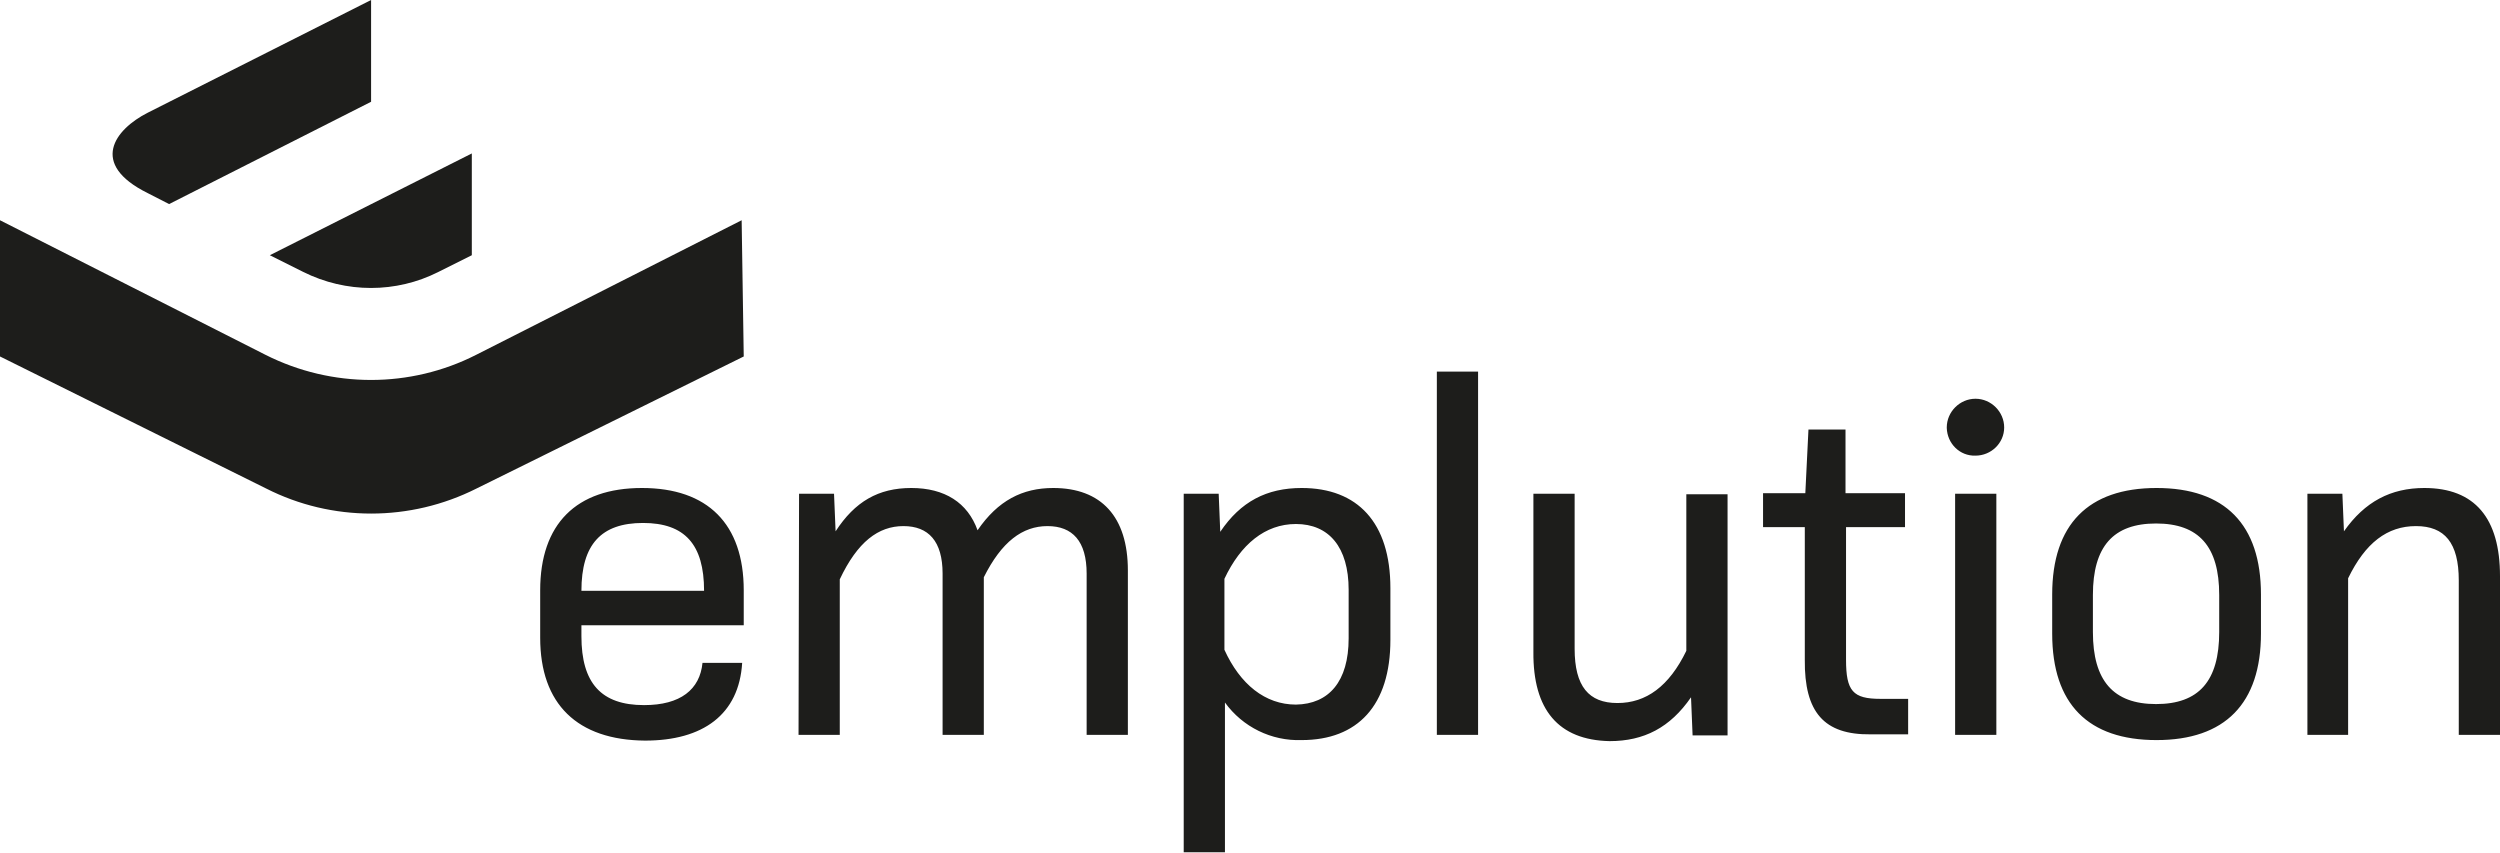
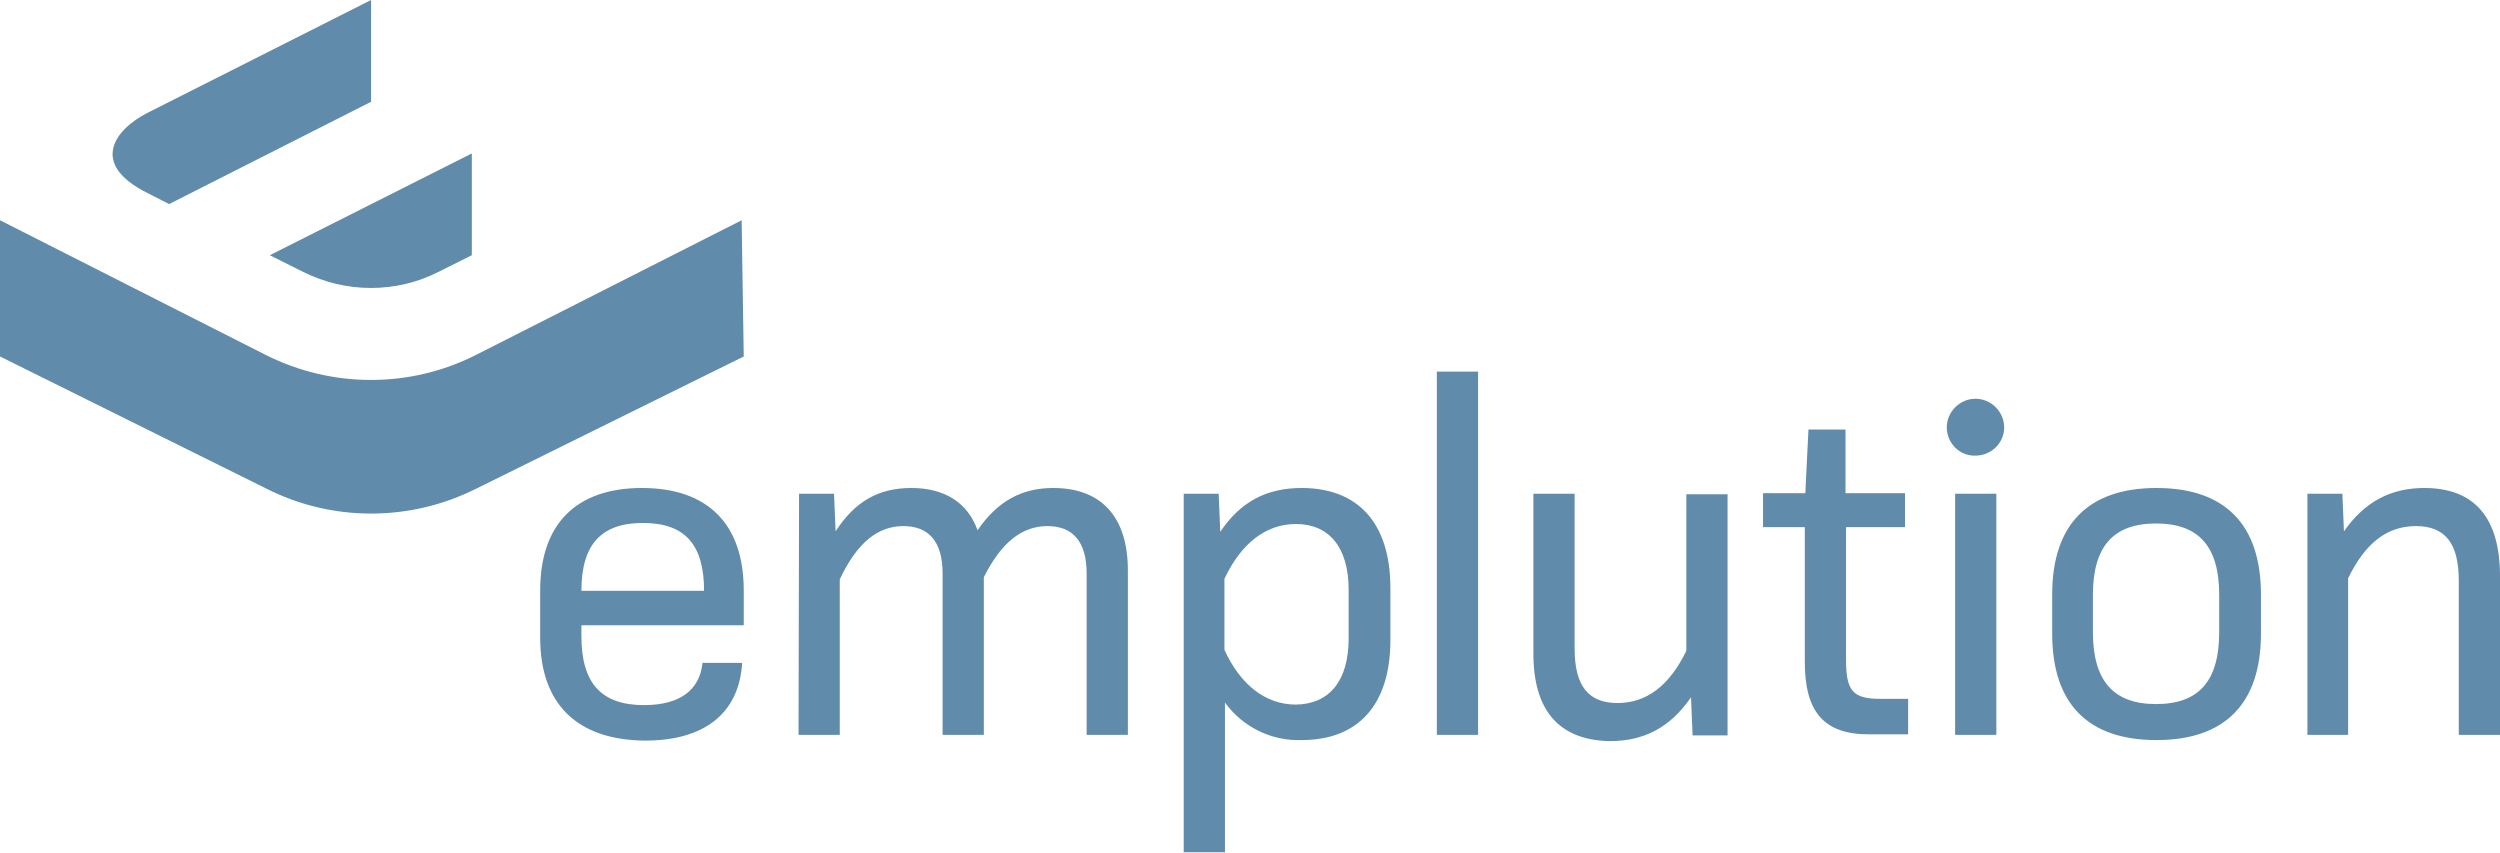
<svg xmlns="http://www.w3.org/2000/svg" version="1.1" id="LOGO" x="0px" y="0px" viewBox="0 0 479 163.4" style="enable-background:new 0 0 479 163.4;" xml:space="preserve">
  <style type="text/css">
- 	.st0{fill:#1D1D1B;}
+ 	.st0{fill:#608bab;}
</style>
  <path class="st0" d="M32.4,39.1l38.7-19.6V0L28.3,21.6C22,24.8,17,31.4,28.3,37L32.4,39.1z M51.7,48.9l6.4,3.2  c8.2,4.1,17.8,4.1,25.9,0l6.4-3.2V29.4L51.7,48.9z M142.5,68.3L91.3,93.6c-12.7,6.4-27.7,6.4-40.3,0L0,68.3V42.2L50.9,68  c12.7,6.4,27.7,6.4,40.3,0l50.9-25.8L142.5,68.3z M103.5,122.2v-9.1c0-12.7,6.9-19.6,19.5-19.6s19.5,6.9,19.5,19.6v6.7h-31.1v2.1  c0,9,3.8,13.2,12,13.2c7,0,10.7-3,11.2-8.1h7.6c-0.6,9.9-7.5,14.9-18.6,14.9C110.6,141.8,103.5,134.9,103.5,122.2z M134.9,113.2  c0-8.9-3.7-13-11.7-13s-11.8,4.1-11.8,13H134.9z M153.1,94.6h6.7l0.3,7.2c3.7-5.7,8.2-8.3,14.5-8.3c6.4,0,10.8,2.8,12.7,8.1  c3.9-5.7,8.6-8.1,14.5-8.1c9.2,0,14.3,5.5,14.3,15.8v31.5h-7.9v-30.9c0-6.2-2.7-9.1-7.5-9.1s-8.8,3-12.2,9.8v30.2h-7.9v-30.9  c0-6.2-2.7-9.1-7.5-9.1s-8.8,3-12.2,10.2v29.8H153L153.1,94.6L153.1,94.6z M226.8,94.6h6.7l0.3,7.3c3.9-5.8,8.9-8.4,15.6-8.4  c10.7,0,17,6.6,17,19.2v9.9c0,12.6-6.3,19.2-17,19.2c-5.8,0.2-11.3-2.5-14.7-7.2v28.7h-7.9L226.8,94.6z M258.4,122.3V113  c0-8.2-3.8-12.6-10.1-12.6c-5.9,0-10.6,3.9-13.7,10.5v13.6c3,6.6,7.8,10.5,13.7,10.5C254.6,134.9,258.4,130.6,258.4,122.3  L258.4,122.3z M275.3,71.2h7.9v69.6h-7.9V71.2z M293.8,124.9V94.6h7.9v29.7c0,7.2,2.7,10.4,8.2,10.4s9.9-3.2,13.2-10v-30h7.9v46.2  h-6.7l-0.3-7.3c-4,5.8-9,8.4-15.6,8.4C298.6,141.8,293.7,136,293.8,124.9L293.8,124.9z M345.8,126.4V101h-8v-6.5h8.1l0.6-12.2h7.1  v12.2H365v6.5h-11.3v25.4c0,6,1.3,7.5,6.6,7.5h5.3v6.8h-7.2C349.5,140.8,345.7,136.5,345.8,126.4L345.8,126.4z M374.6,94.6h7.9v46.2  h-7.9V94.6z M378.5,76.4c3,0,5.5,2.5,5.5,5.5s-2.5,5.4-5.5,5.4c-3,0.1-5.4-2.3-5.5-5.3v-0.1C373,78.9,375.5,76.4,378.5,76.4  L378.5,76.4L378.5,76.4z M393.2,121.4v-7.5c0-13.4,6.9-20.4,20-20.4s20,7,20,20.4v7.5c0,13.4-6.9,20.4-20,20.4  S393.2,134.9,393.2,121.4L393.2,121.4z M425.2,121.1V114c0-9.3-3.9-13.7-12.1-13.7S401,104.7,401,114v7.1c0,9.3,3.9,13.8,12.1,13.8  S425.2,130.5,425.2,121.1L425.2,121.1z M442.1,94.6h6.7l0.3,7.2c4-5.7,9-8.3,15.4-8.3c9.7,0,14.5,5.8,14.5,16.9v30.4h-7.9v-29.6  c0-7.2-2.7-10.4-8.2-10.4s-9.7,3.2-13,10v30h-7.8V94.6z" />
</svg>
